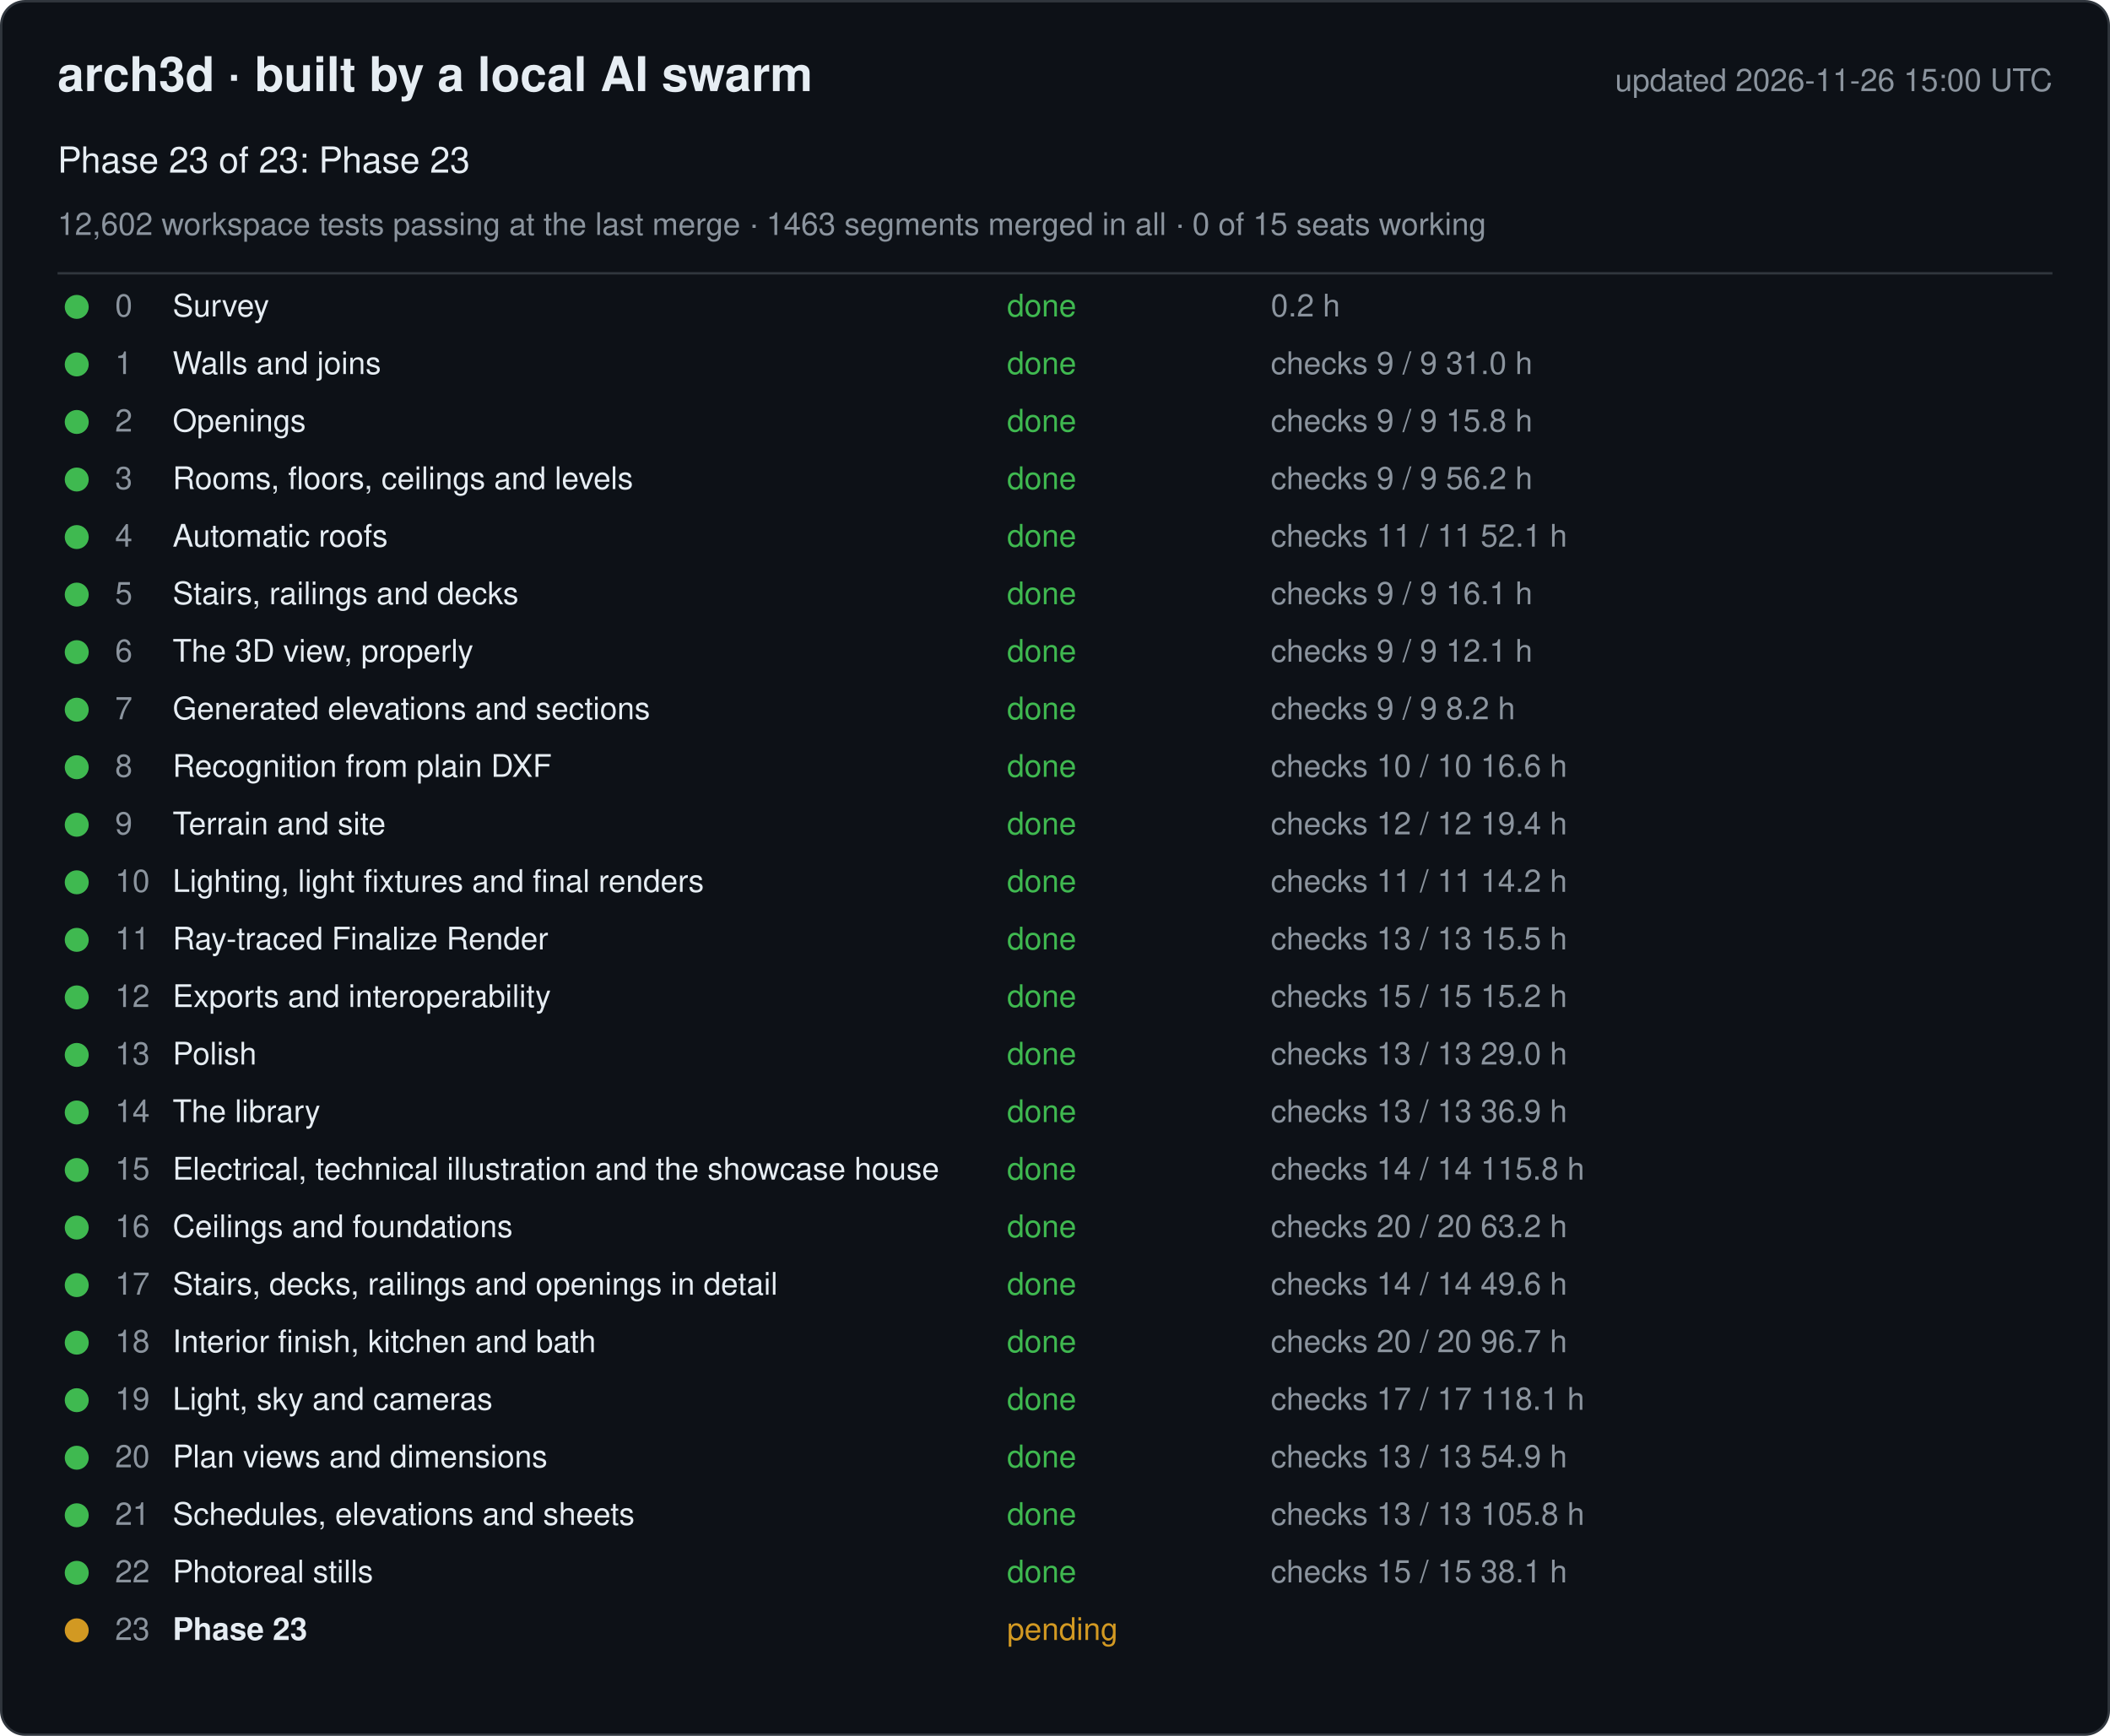
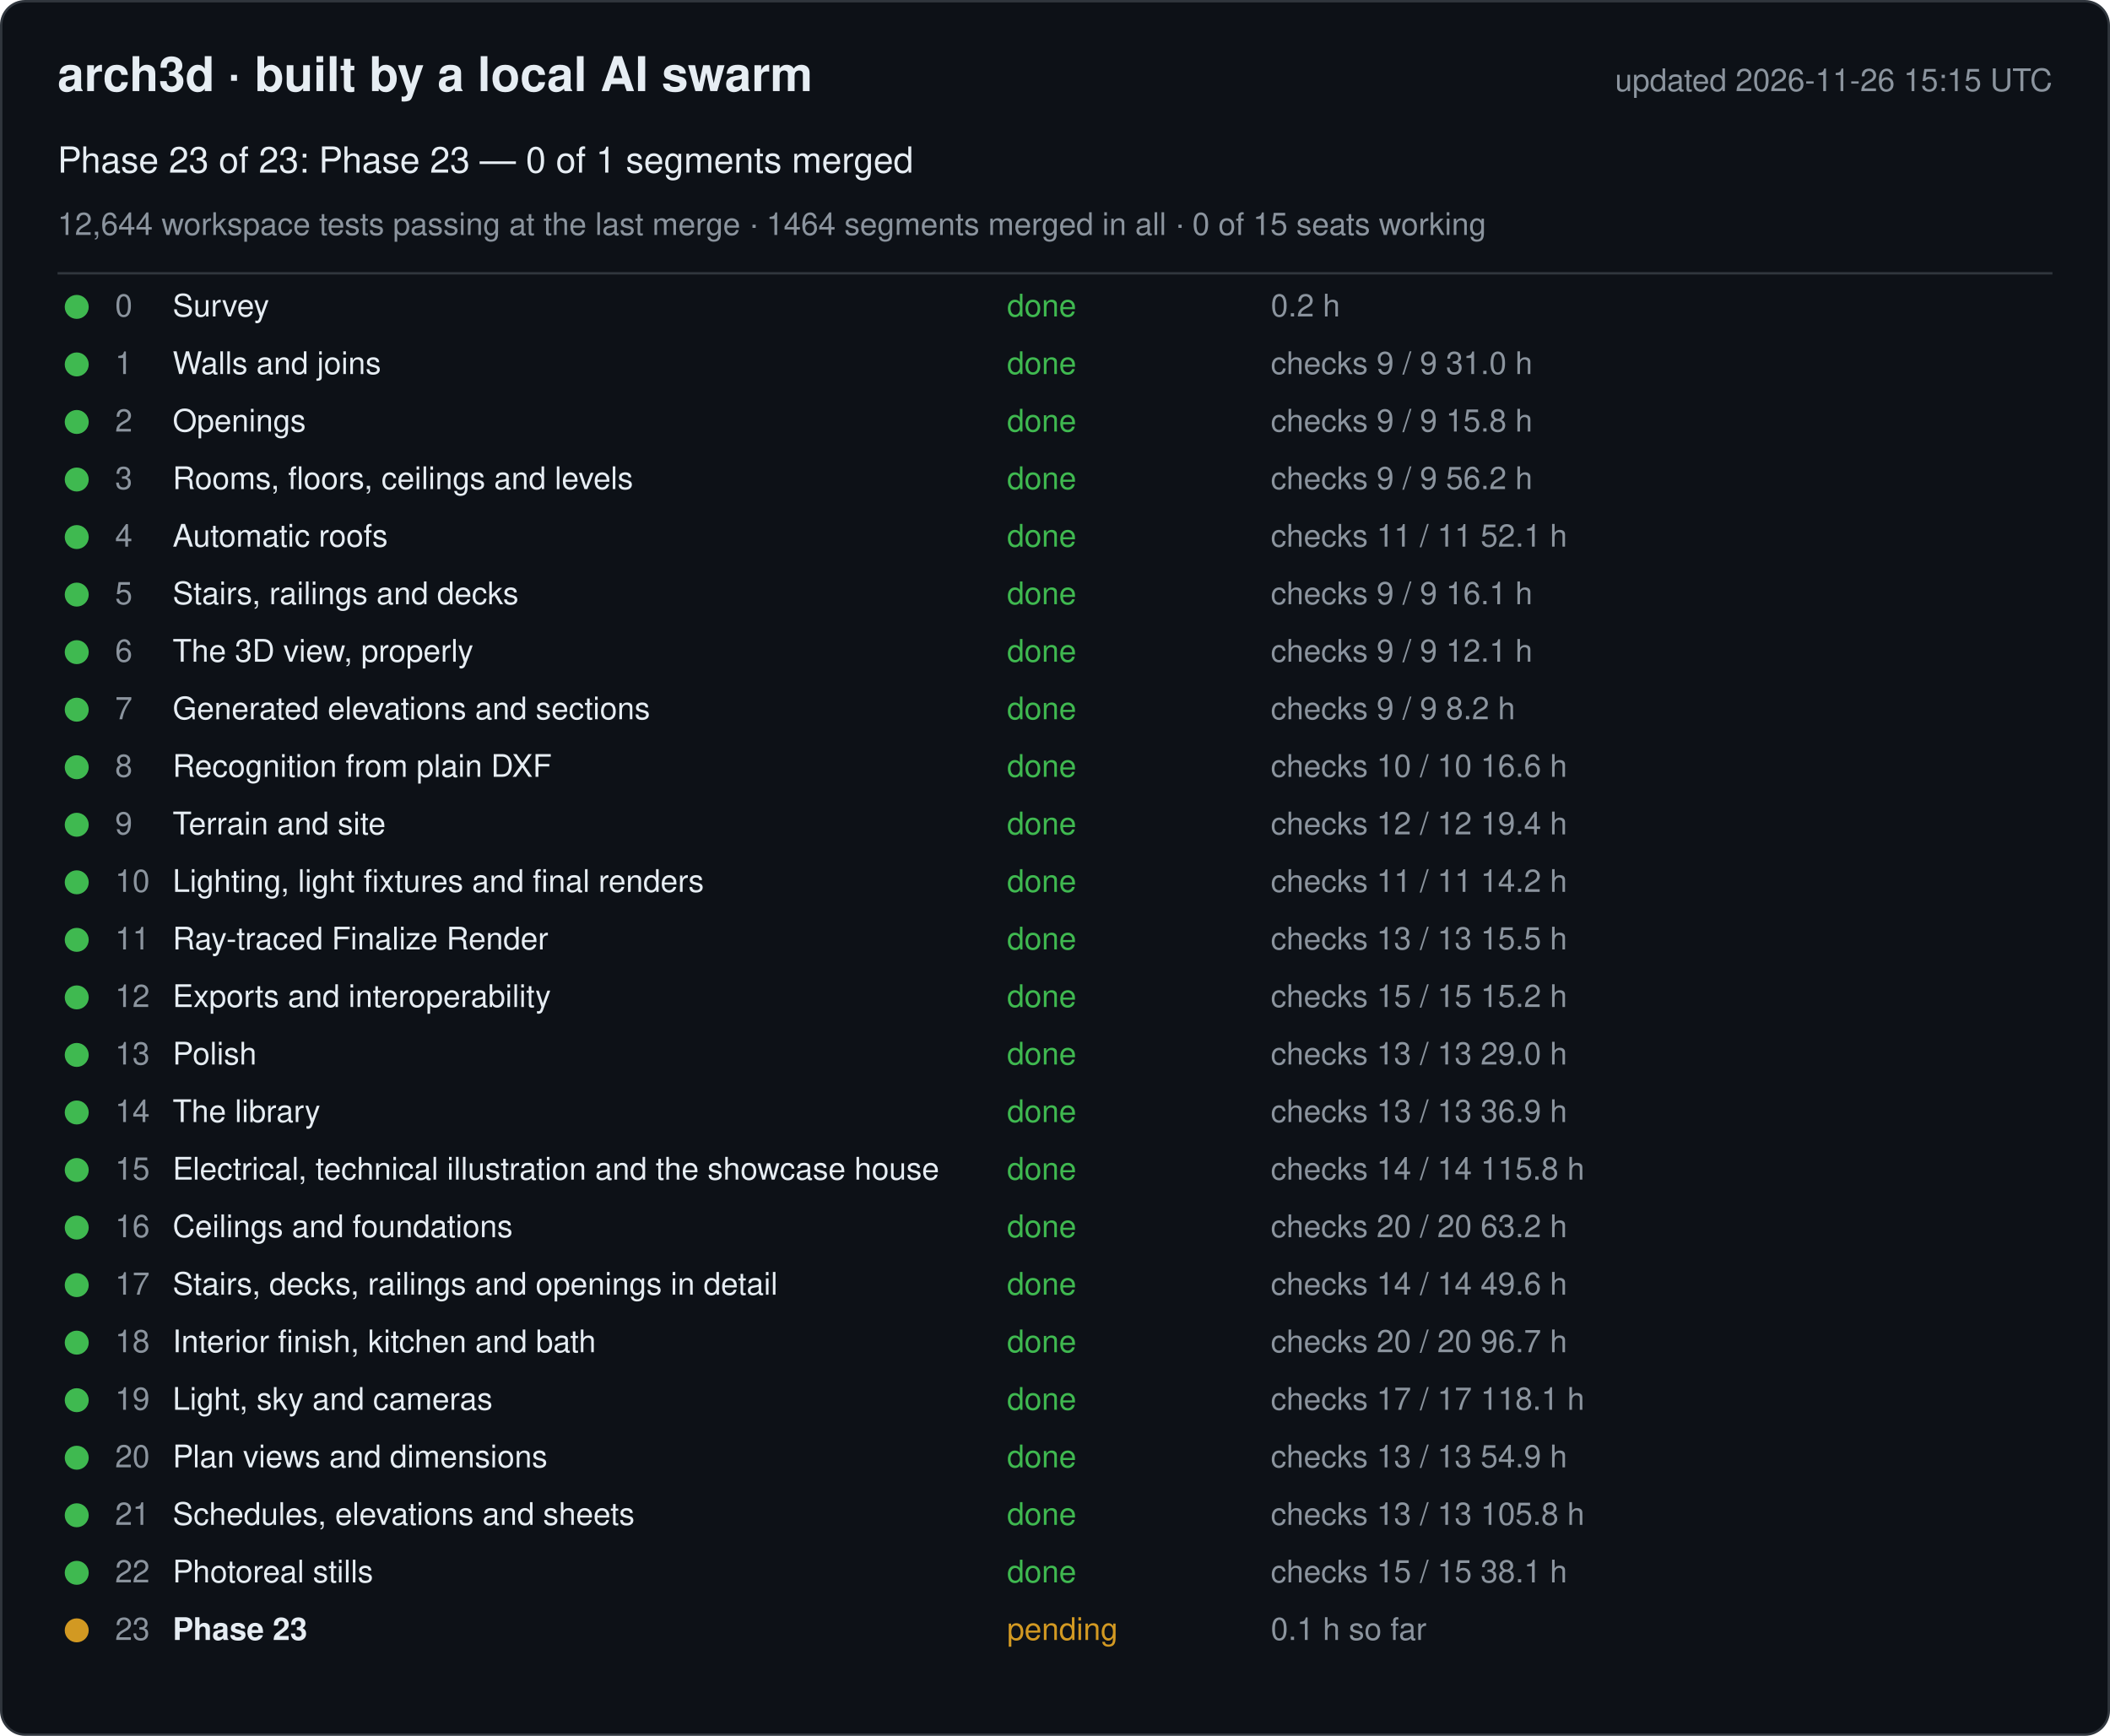
<svg xmlns="http://www.w3.org/2000/svg" width="880" height="724" viewBox="0 0 880 724" font-family="-apple-system, Segoe UI, Helvetica, Arial, sans-serif">
  <rect x="0.5" y="0.5" width="879" height="723" rx="10" fill="#0d1117" stroke="#30363d" />
  <text x="24" y="38" font-size="20" font-weight="600" fill="#e6edf3">arch3d · built by a local AI swarm</text>
-   <text x="856" y="38" font-size="13" fill="#8b949e" text-anchor="end">updated 2026-11-26 15:00 UTC</text>
-   <text x="24" y="72" font-size="15" fill="#e6edf3">Phase 23 of 23: Phase 23</text>
-   <text x="24" y="98" font-size="13" fill="#8b949e">12,602 workspace tests passing at the last merge · 1463 segments merged in all · 0 of 15 seats working</text>
+   <text x="856" y="38" font-size="13" fill="#8b949e" text-anchor="end">updated 2026-11-26 15:15 UTC</text>
+   <text x="24" y="72" font-size="15" fill="#e6edf3">Phase 23 of 23: Phase 23 — 0 of 1 segments merged</text>
+   <text x="24" y="98" font-size="13" fill="#8b949e">12,644 workspace tests passing at the last merge · 1464 segments merged in all · 0 of 15 seats working</text>
  <line x1="24" y1="114" x2="856" y2="114" stroke="#30363d" />
  <g data-phase="0">
    <circle cx="32" cy="128" r="5" fill="#3fb950" />
    <text x="48" y="132" font-size="13" fill="#8b949e">0</text>
    <text x="72" y="132" font-size="13" fill="#e6edf3">Survey</text>
    <text x="420" y="132" font-size="13" fill="#3fb950">done</text>
    <text x="530" y="132" font-size="13" fill="#8b949e">0.2 h</text>
  </g>
  <g data-phase="1">
    <circle cx="32" cy="152" r="5" fill="#3fb950" />
    <text x="48" y="156" font-size="13" fill="#8b949e">1</text>
    <text x="72" y="156" font-size="13" fill="#e6edf3">Walls and joins</text>
    <text x="420" y="156" font-size="13" fill="#3fb950">done</text>
    <text x="530" y="156" font-size="13" fill="#8b949e">checks 9 / 9   31.0 h</text>
  </g>
  <g data-phase="2">
    <circle cx="32" cy="176" r="5" fill="#3fb950" />
    <text x="48" y="180" font-size="13" fill="#8b949e">2</text>
    <text x="72" y="180" font-size="13" fill="#e6edf3">Openings</text>
    <text x="420" y="180" font-size="13" fill="#3fb950">done</text>
    <text x="530" y="180" font-size="13" fill="#8b949e">checks 9 / 9   15.8 h</text>
  </g>
  <g data-phase="3">
    <circle cx="32" cy="200" r="5" fill="#3fb950" />
    <text x="48" y="204" font-size="13" fill="#8b949e">3</text>
    <text x="72" y="204" font-size="13" fill="#e6edf3">Rooms, floors, ceilings and levels</text>
    <text x="420" y="204" font-size="13" fill="#3fb950">done</text>
    <text x="530" y="204" font-size="13" fill="#8b949e">checks 9 / 9   56.2 h</text>
  </g>
  <g data-phase="4">
    <circle cx="32" cy="224" r="5" fill="#3fb950" />
    <text x="48" y="228" font-size="13" fill="#8b949e">4</text>
    <text x="72" y="228" font-size="13" fill="#e6edf3">Automatic roofs</text>
    <text x="420" y="228" font-size="13" fill="#3fb950">done</text>
    <text x="530" y="228" font-size="13" fill="#8b949e">checks 11 / 11   52.1 h</text>
  </g>
  <g data-phase="5">
    <circle cx="32" cy="248" r="5" fill="#3fb950" />
    <text x="48" y="252" font-size="13" fill="#8b949e">5</text>
    <text x="72" y="252" font-size="13" fill="#e6edf3">Stairs, railings and decks</text>
    <text x="420" y="252" font-size="13" fill="#3fb950">done</text>
    <text x="530" y="252" font-size="13" fill="#8b949e">checks 9 / 9   16.1 h</text>
  </g>
  <g data-phase="6">
    <circle cx="32" cy="272" r="5" fill="#3fb950" />
    <text x="48" y="276" font-size="13" fill="#8b949e">6</text>
    <text x="72" y="276" font-size="13" fill="#e6edf3">The 3D view, properly</text>
    <text x="420" y="276" font-size="13" fill="#3fb950">done</text>
    <text x="530" y="276" font-size="13" fill="#8b949e">checks 9 / 9   12.1 h</text>
  </g>
  <g data-phase="7">
    <circle cx="32" cy="296" r="5" fill="#3fb950" />
    <text x="48" y="300" font-size="13" fill="#8b949e">7</text>
    <text x="72" y="300" font-size="13" fill="#e6edf3">Generated elevations and sections</text>
    <text x="420" y="300" font-size="13" fill="#3fb950">done</text>
    <text x="530" y="300" font-size="13" fill="#8b949e">checks 9 / 9   8.2 h</text>
  </g>
  <g data-phase="8">
    <circle cx="32" cy="320" r="5" fill="#3fb950" />
    <text x="48" y="324" font-size="13" fill="#8b949e">8</text>
    <text x="72" y="324" font-size="13" fill="#e6edf3">Recognition from plain DXF</text>
    <text x="420" y="324" font-size="13" fill="#3fb950">done</text>
    <text x="530" y="324" font-size="13" fill="#8b949e">checks 10 / 10   16.6 h</text>
  </g>
  <g data-phase="9">
    <circle cx="32" cy="344" r="5" fill="#3fb950" />
    <text x="48" y="348" font-size="13" fill="#8b949e">9</text>
    <text x="72" y="348" font-size="13" fill="#e6edf3">Terrain and site</text>
    <text x="420" y="348" font-size="13" fill="#3fb950">done</text>
    <text x="530" y="348" font-size="13" fill="#8b949e">checks 12 / 12   19.4 h</text>
  </g>
  <g data-phase="10">
    <circle cx="32" cy="368" r="5" fill="#3fb950" />
    <text x="48" y="372" font-size="13" fill="#8b949e">10</text>
    <text x="72" y="372" font-size="13" fill="#e6edf3">Lighting, light fixtures and final renders</text>
    <text x="420" y="372" font-size="13" fill="#3fb950">done</text>
    <text x="530" y="372" font-size="13" fill="#8b949e">checks 11 / 11   14.2 h</text>
  </g>
  <g data-phase="11">
    <circle cx="32" cy="392" r="5" fill="#3fb950" />
    <text x="48" y="396" font-size="13" fill="#8b949e">11</text>
    <text x="72" y="396" font-size="13" fill="#e6edf3">Ray-traced Finalize Render</text>
    <text x="420" y="396" font-size="13" fill="#3fb950">done</text>
    <text x="530" y="396" font-size="13" fill="#8b949e">checks 13 / 13   15.5 h</text>
  </g>
  <g data-phase="12">
    <circle cx="32" cy="416" r="5" fill="#3fb950" />
    <text x="48" y="420" font-size="13" fill="#8b949e">12</text>
    <text x="72" y="420" font-size="13" fill="#e6edf3">Exports and interoperability</text>
    <text x="420" y="420" font-size="13" fill="#3fb950">done</text>
    <text x="530" y="420" font-size="13" fill="#8b949e">checks 15 / 15   15.2 h</text>
  </g>
  <g data-phase="13">
    <circle cx="32" cy="440" r="5" fill="#3fb950" />
    <text x="48" y="444" font-size="13" fill="#8b949e">13</text>
    <text x="72" y="444" font-size="13" fill="#e6edf3">Polish</text>
    <text x="420" y="444" font-size="13" fill="#3fb950">done</text>
    <text x="530" y="444" font-size="13" fill="#8b949e">checks 13 / 13   29.0 h</text>
  </g>
  <g data-phase="14">
    <circle cx="32" cy="464" r="5" fill="#3fb950" />
    <text x="48" y="468" font-size="13" fill="#8b949e">14</text>
    <text x="72" y="468" font-size="13" fill="#e6edf3">The library</text>
    <text x="420" y="468" font-size="13" fill="#3fb950">done</text>
    <text x="530" y="468" font-size="13" fill="#8b949e">checks 13 / 13   36.9 h</text>
  </g>
  <g data-phase="15">
    <circle cx="32" cy="488" r="5" fill="#3fb950" />
    <text x="48" y="492" font-size="13" fill="#8b949e">15</text>
    <text x="72" y="492" font-size="13" fill="#e6edf3">Electrical, technical illustration and the showcase house</text>
    <text x="420" y="492" font-size="13" fill="#3fb950">done</text>
    <text x="530" y="492" font-size="13" fill="#8b949e">checks 14 / 14   115.8 h</text>
  </g>
  <g data-phase="16">
    <circle cx="32" cy="512" r="5" fill="#3fb950" />
    <text x="48" y="516" font-size="13" fill="#8b949e">16</text>
    <text x="72" y="516" font-size="13" fill="#e6edf3">Ceilings and foundations</text>
    <text x="420" y="516" font-size="13" fill="#3fb950">done</text>
    <text x="530" y="516" font-size="13" fill="#8b949e">checks 20 / 20   63.2 h</text>
  </g>
  <g data-phase="17">
    <circle cx="32" cy="536" r="5" fill="#3fb950" />
    <text x="48" y="540" font-size="13" fill="#8b949e">17</text>
    <text x="72" y="540" font-size="13" fill="#e6edf3">Stairs, decks, railings and openings in detail</text>
    <text x="420" y="540" font-size="13" fill="#3fb950">done</text>
    <text x="530" y="540" font-size="13" fill="#8b949e">checks 14 / 14   49.6 h</text>
  </g>
  <g data-phase="18">
    <circle cx="32" cy="560" r="5" fill="#3fb950" />
    <text x="48" y="564" font-size="13" fill="#8b949e">18</text>
    <text x="72" y="564" font-size="13" fill="#e6edf3">Interior finish, kitchen and bath</text>
    <text x="420" y="564" font-size="13" fill="#3fb950">done</text>
    <text x="530" y="564" font-size="13" fill="#8b949e">checks 20 / 20   96.7 h</text>
  </g>
  <g data-phase="19">
    <circle cx="32" cy="584" r="5" fill="#3fb950" />
    <text x="48" y="588" font-size="13" fill="#8b949e">19</text>
    <text x="72" y="588" font-size="13" fill="#e6edf3">Light, sky and cameras</text>
    <text x="420" y="588" font-size="13" fill="#3fb950">done</text>
    <text x="530" y="588" font-size="13" fill="#8b949e">checks 17 / 17   118.1 h</text>
  </g>
  <g data-phase="20">
    <circle cx="32" cy="608" r="5" fill="#3fb950" />
    <text x="48" y="612" font-size="13" fill="#8b949e">20</text>
    <text x="72" y="612" font-size="13" fill="#e6edf3">Plan views and dimensions</text>
    <text x="420" y="612" font-size="13" fill="#3fb950">done</text>
    <text x="530" y="612" font-size="13" fill="#8b949e">checks 13 / 13   54.9 h</text>
  </g>
  <g data-phase="21">
    <circle cx="32" cy="632" r="5" fill="#3fb950" />
    <text x="48" y="636" font-size="13" fill="#8b949e">21</text>
    <text x="72" y="636" font-size="13" fill="#e6edf3">Schedules, elevations and sheets</text>
    <text x="420" y="636" font-size="13" fill="#3fb950">done</text>
    <text x="530" y="636" font-size="13" fill="#8b949e">checks 13 / 13   105.8 h</text>
  </g>
  <g data-phase="22">
    <circle cx="32" cy="656" r="5" fill="#3fb950" />
    <text x="48" y="660" font-size="13" fill="#8b949e">22</text>
    <text x="72" y="660" font-size="13" fill="#e6edf3">Photoreal stills</text>
    <text x="420" y="660" font-size="13" fill="#3fb950">done</text>
    <text x="530" y="660" font-size="13" fill="#8b949e">checks 15 / 15   38.1 h</text>
  </g>
  <g data-phase="23">
    <circle cx="32" cy="680" r="5" fill="#d29922" />
    <text x="48" y="684" font-size="13" fill="#8b949e">23</text>
    <text x="72" y="684" font-size="13" fill="#e6edf3" font-weight="600">Phase 23</text>
    <text x="420" y="684" font-size="13" fill="#d29922">pending</text>
-     <text x="530" y="684" font-size="13" fill="#8b949e" />
+     <text x="530" y="684" font-size="13" fill="#8b949e">0.1 h so far</text>
  </g>
</svg>
